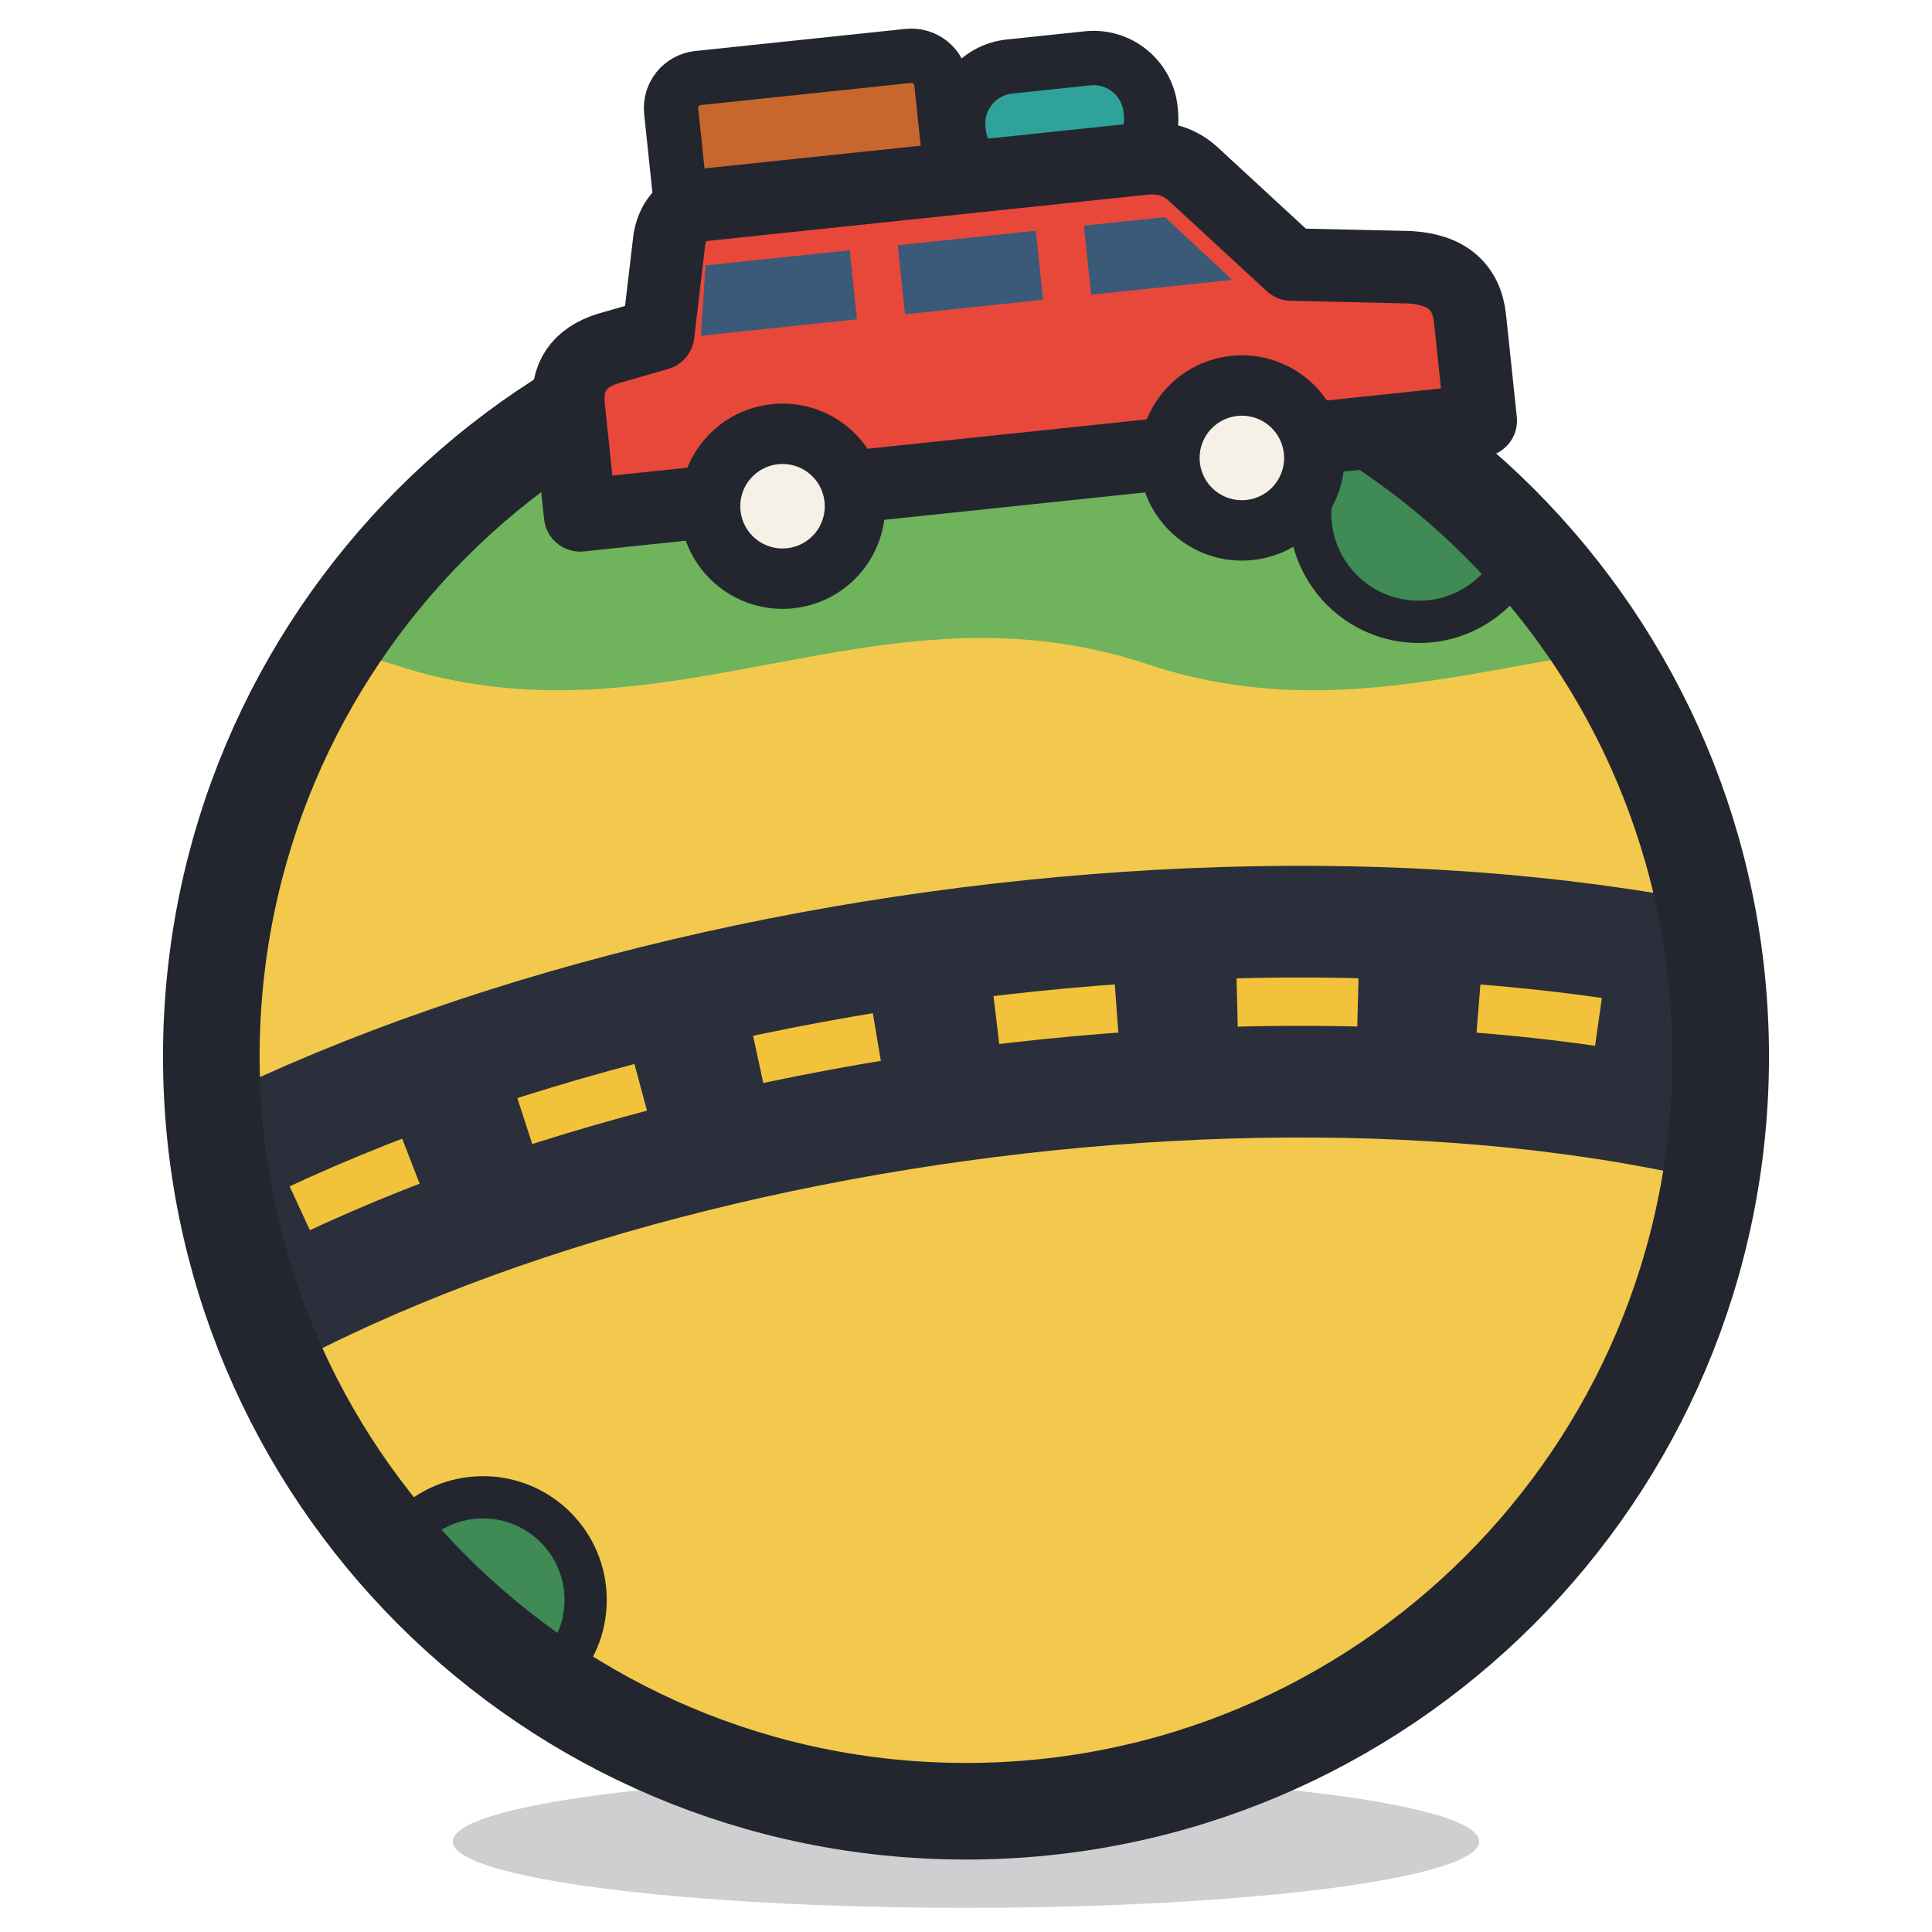
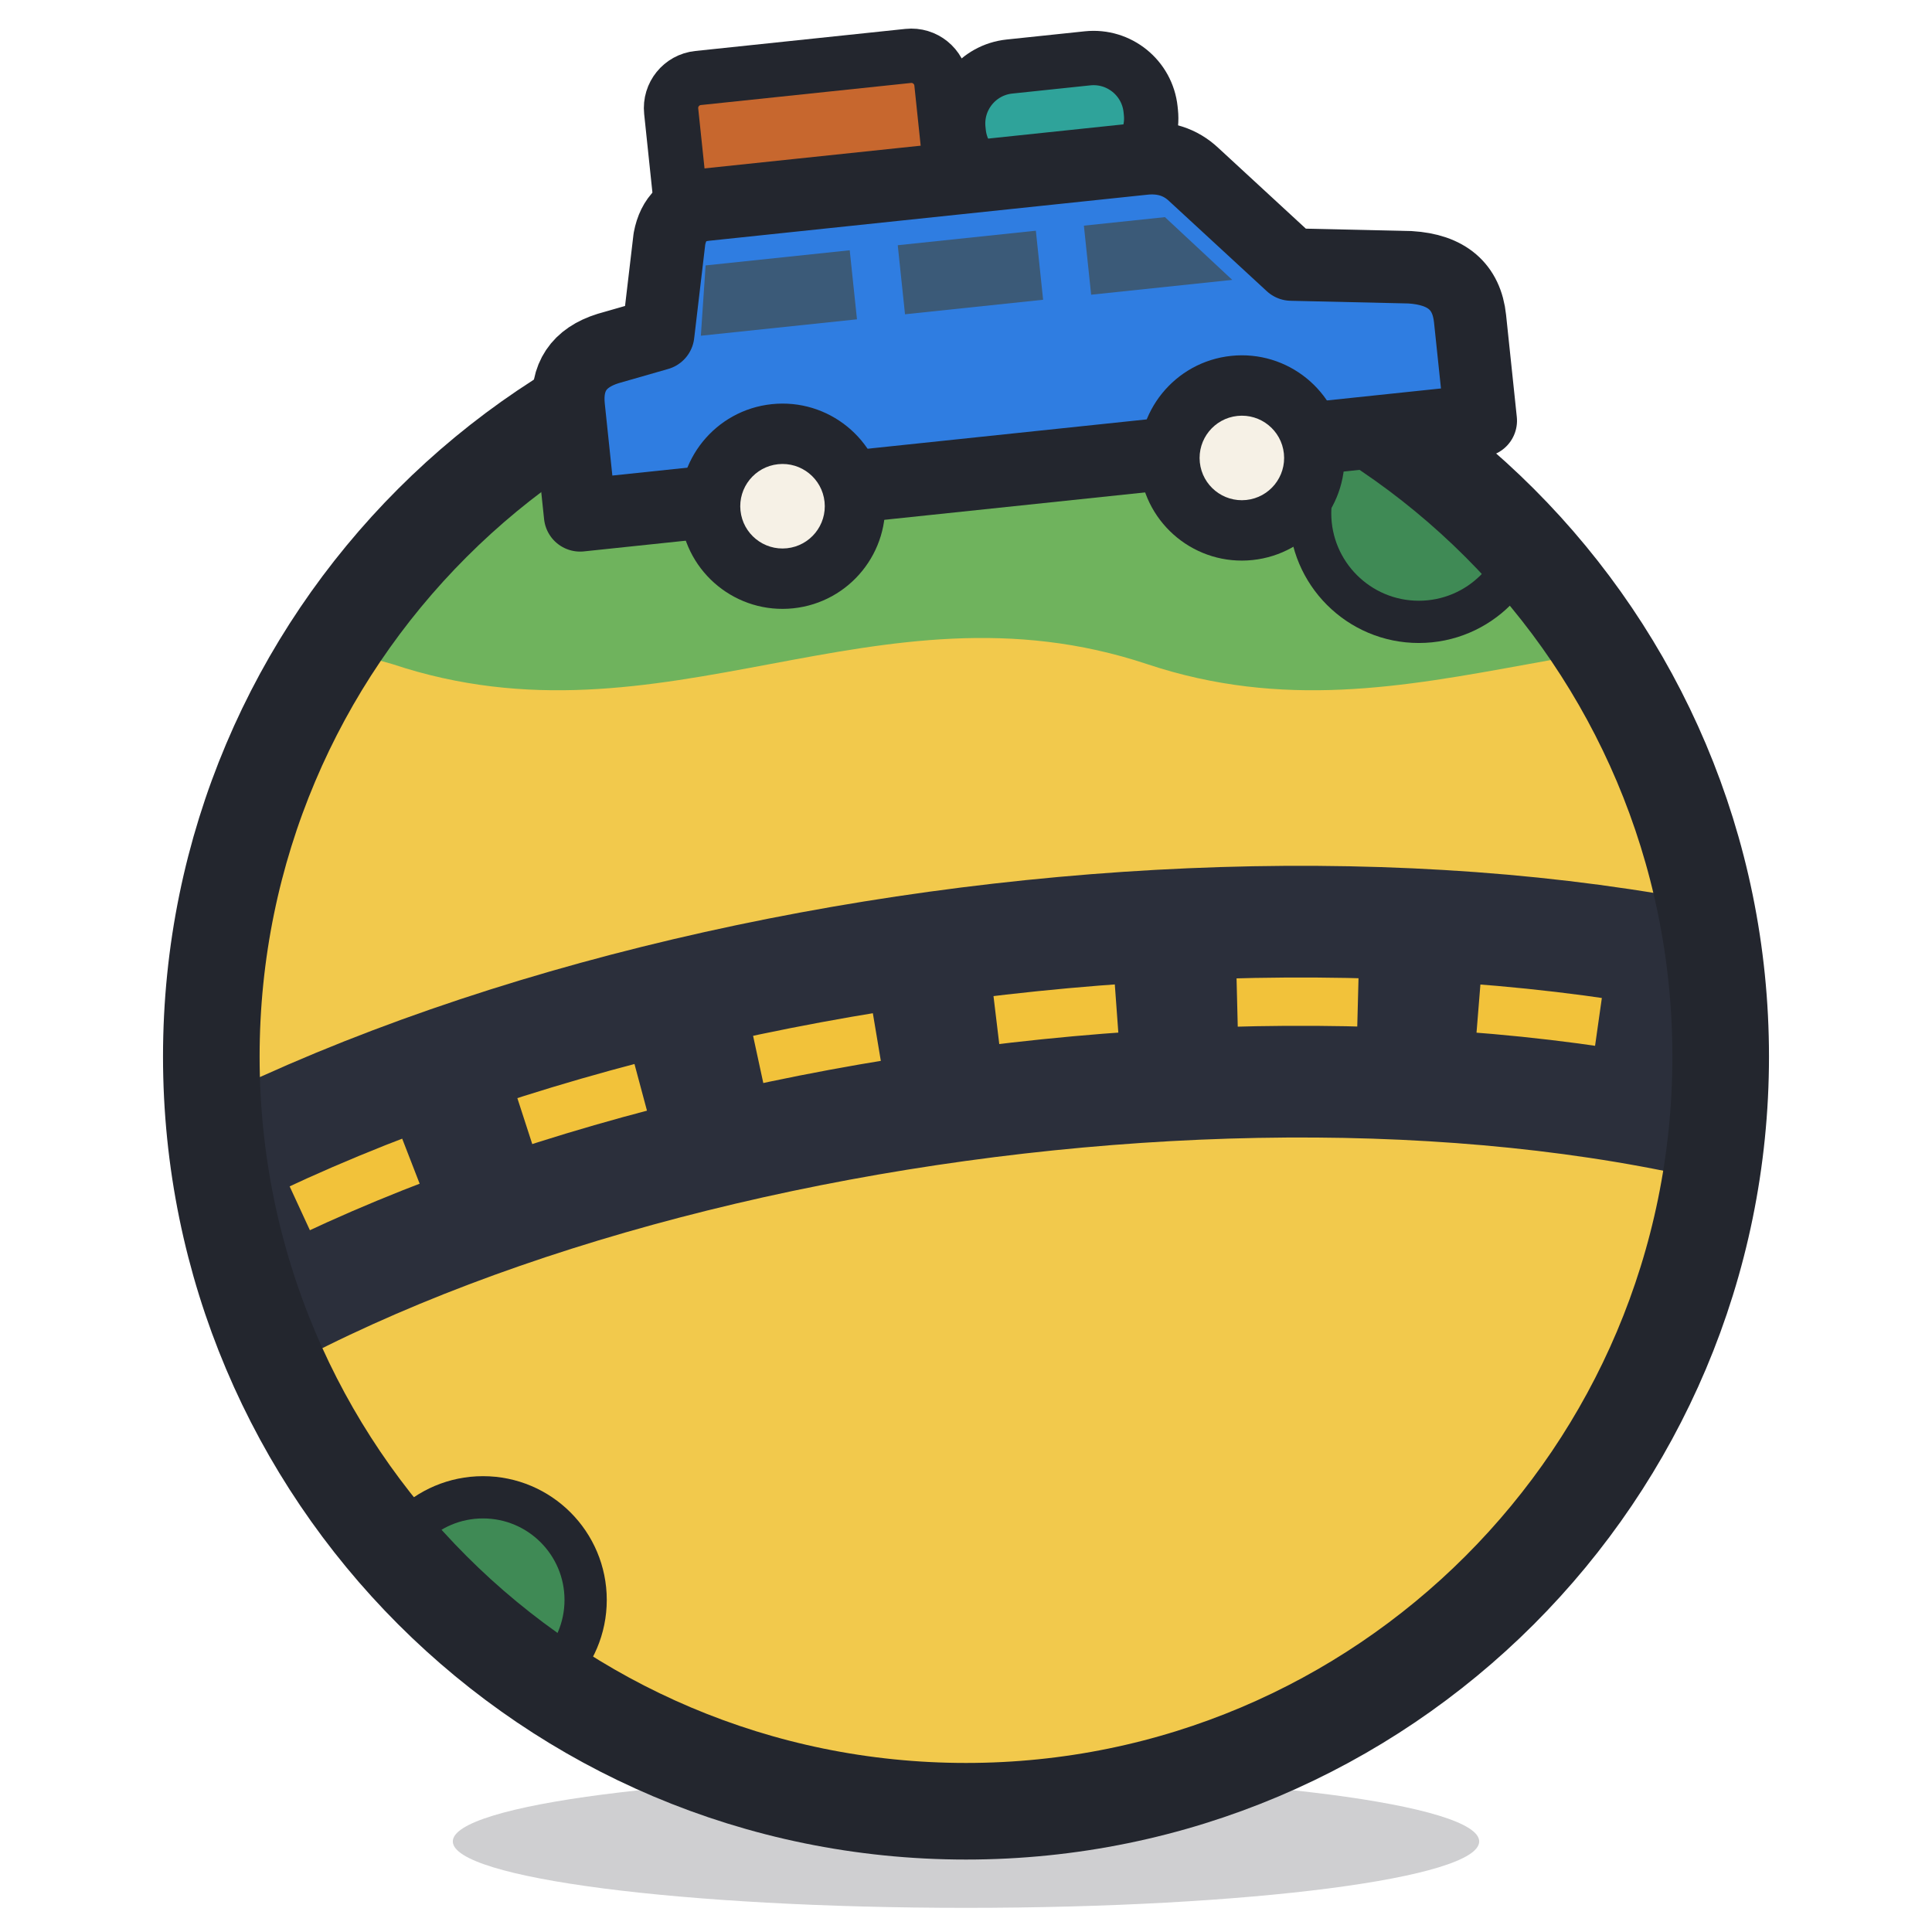
<svg xmlns="http://www.w3.org/2000/svg" viewBox="0 0 64 64">
  <defs>
    <clipPath id="p">
      <circle cx="32" cy="35" r="25" />
    </clipPath>
  </defs>
  <ellipse cx="32" cy="61" rx="17" ry="2.2" fill="#23262e" opacity=".22" />
  <g clip-path="url(#p)">
    <rect x="0" y="0" width="64" height="64" fill="#f2c94c" />
    <path d="M0 0H64V22C54 19 47 25 38 22C29 19 22 25 13 22C8 20.5 4 22 0 23Z" fill="#6fb35d" />
    <path d="M40 60C52 55 58 45 58 34L64 34V64H40Z" fill="#e0a93a" opacity=".55" />
    <path d="M3 44C17 34 45 30 62 36" fill="none" stroke="#2b2f3b" stroke-width="9" stroke-linecap="round" />
    <path d="M3 44C17 34 45 30 62 36" fill="none" stroke="#f2c23a" stroke-width="1.6" stroke-dasharray="4 4" />
    <circle cx="16" cy="53" r="3.4" fill="#3f8a55" stroke="#23262e" stroke-width="1.4" />
    <circle cx="47" cy="17" r="3.6" fill="#3f8a55" stroke="#23262e" stroke-width="1.4" />
  </g>
  <circle cx="32" cy="35" r="25" fill="none" stroke="#23262e" stroke-width="3.2" />
  <g transform="translate(17 .5) rotate(-6 15 10)" stroke="#23262e" stroke-linejoin="round">
    <rect x="6" y="1.2" width="9" height="4.6" rx="1" fill="#c7672e" stroke-width="1.8" />
    <rect x="15.4" y="1.9" width="6.4" height="3.9" rx="1.9" fill="#2fa39a" stroke-width="1.8" />
-     <path d="M1.6 15.2v-3.6q0-1.5 1.5-1.8l1.7-.3.7-3.1q.3-1 1.3-1h14.6q1 0 1.6.7l2.9 3.3 3.9.5q1.8.3 1.8 1.9v3.4z" fill="#e8483a" stroke-width="2.4" />
+     <path d="M1.6 15.2v-3.6q0-1.5 1.5-1.8l1.7-.3.7-3.1q.3-1 1.3-1h14.6q1 0 1.6.7l2.9 3.3 3.9.5q1.8.3 1.8 1.9v3.4z" fill="#2f7de1" stroke-width="2.4" />
    <path d="M6.6 7.4h4.8v2.3H6.2zM13 7.4h4.6v2.3H13zM19.2 7.4h2.7l2 2.3h-4.7z" fill="#3b5a78" stroke="none" />
    <circle cx="8.3" cy="15.6" r="3.4" fill="#23262e" stroke="none" />
    <circle cx="23.6" cy="15.6" r="3.4" fill="#23262e" stroke="none" />
    <circle cx="8.3" cy="15.6" r="1.4" fill="#f6f1e6" stroke="none" />
    <circle cx="23.6" cy="15.6" r="1.4" fill="#f6f1e6" stroke="none" />
  </g>
</svg>
